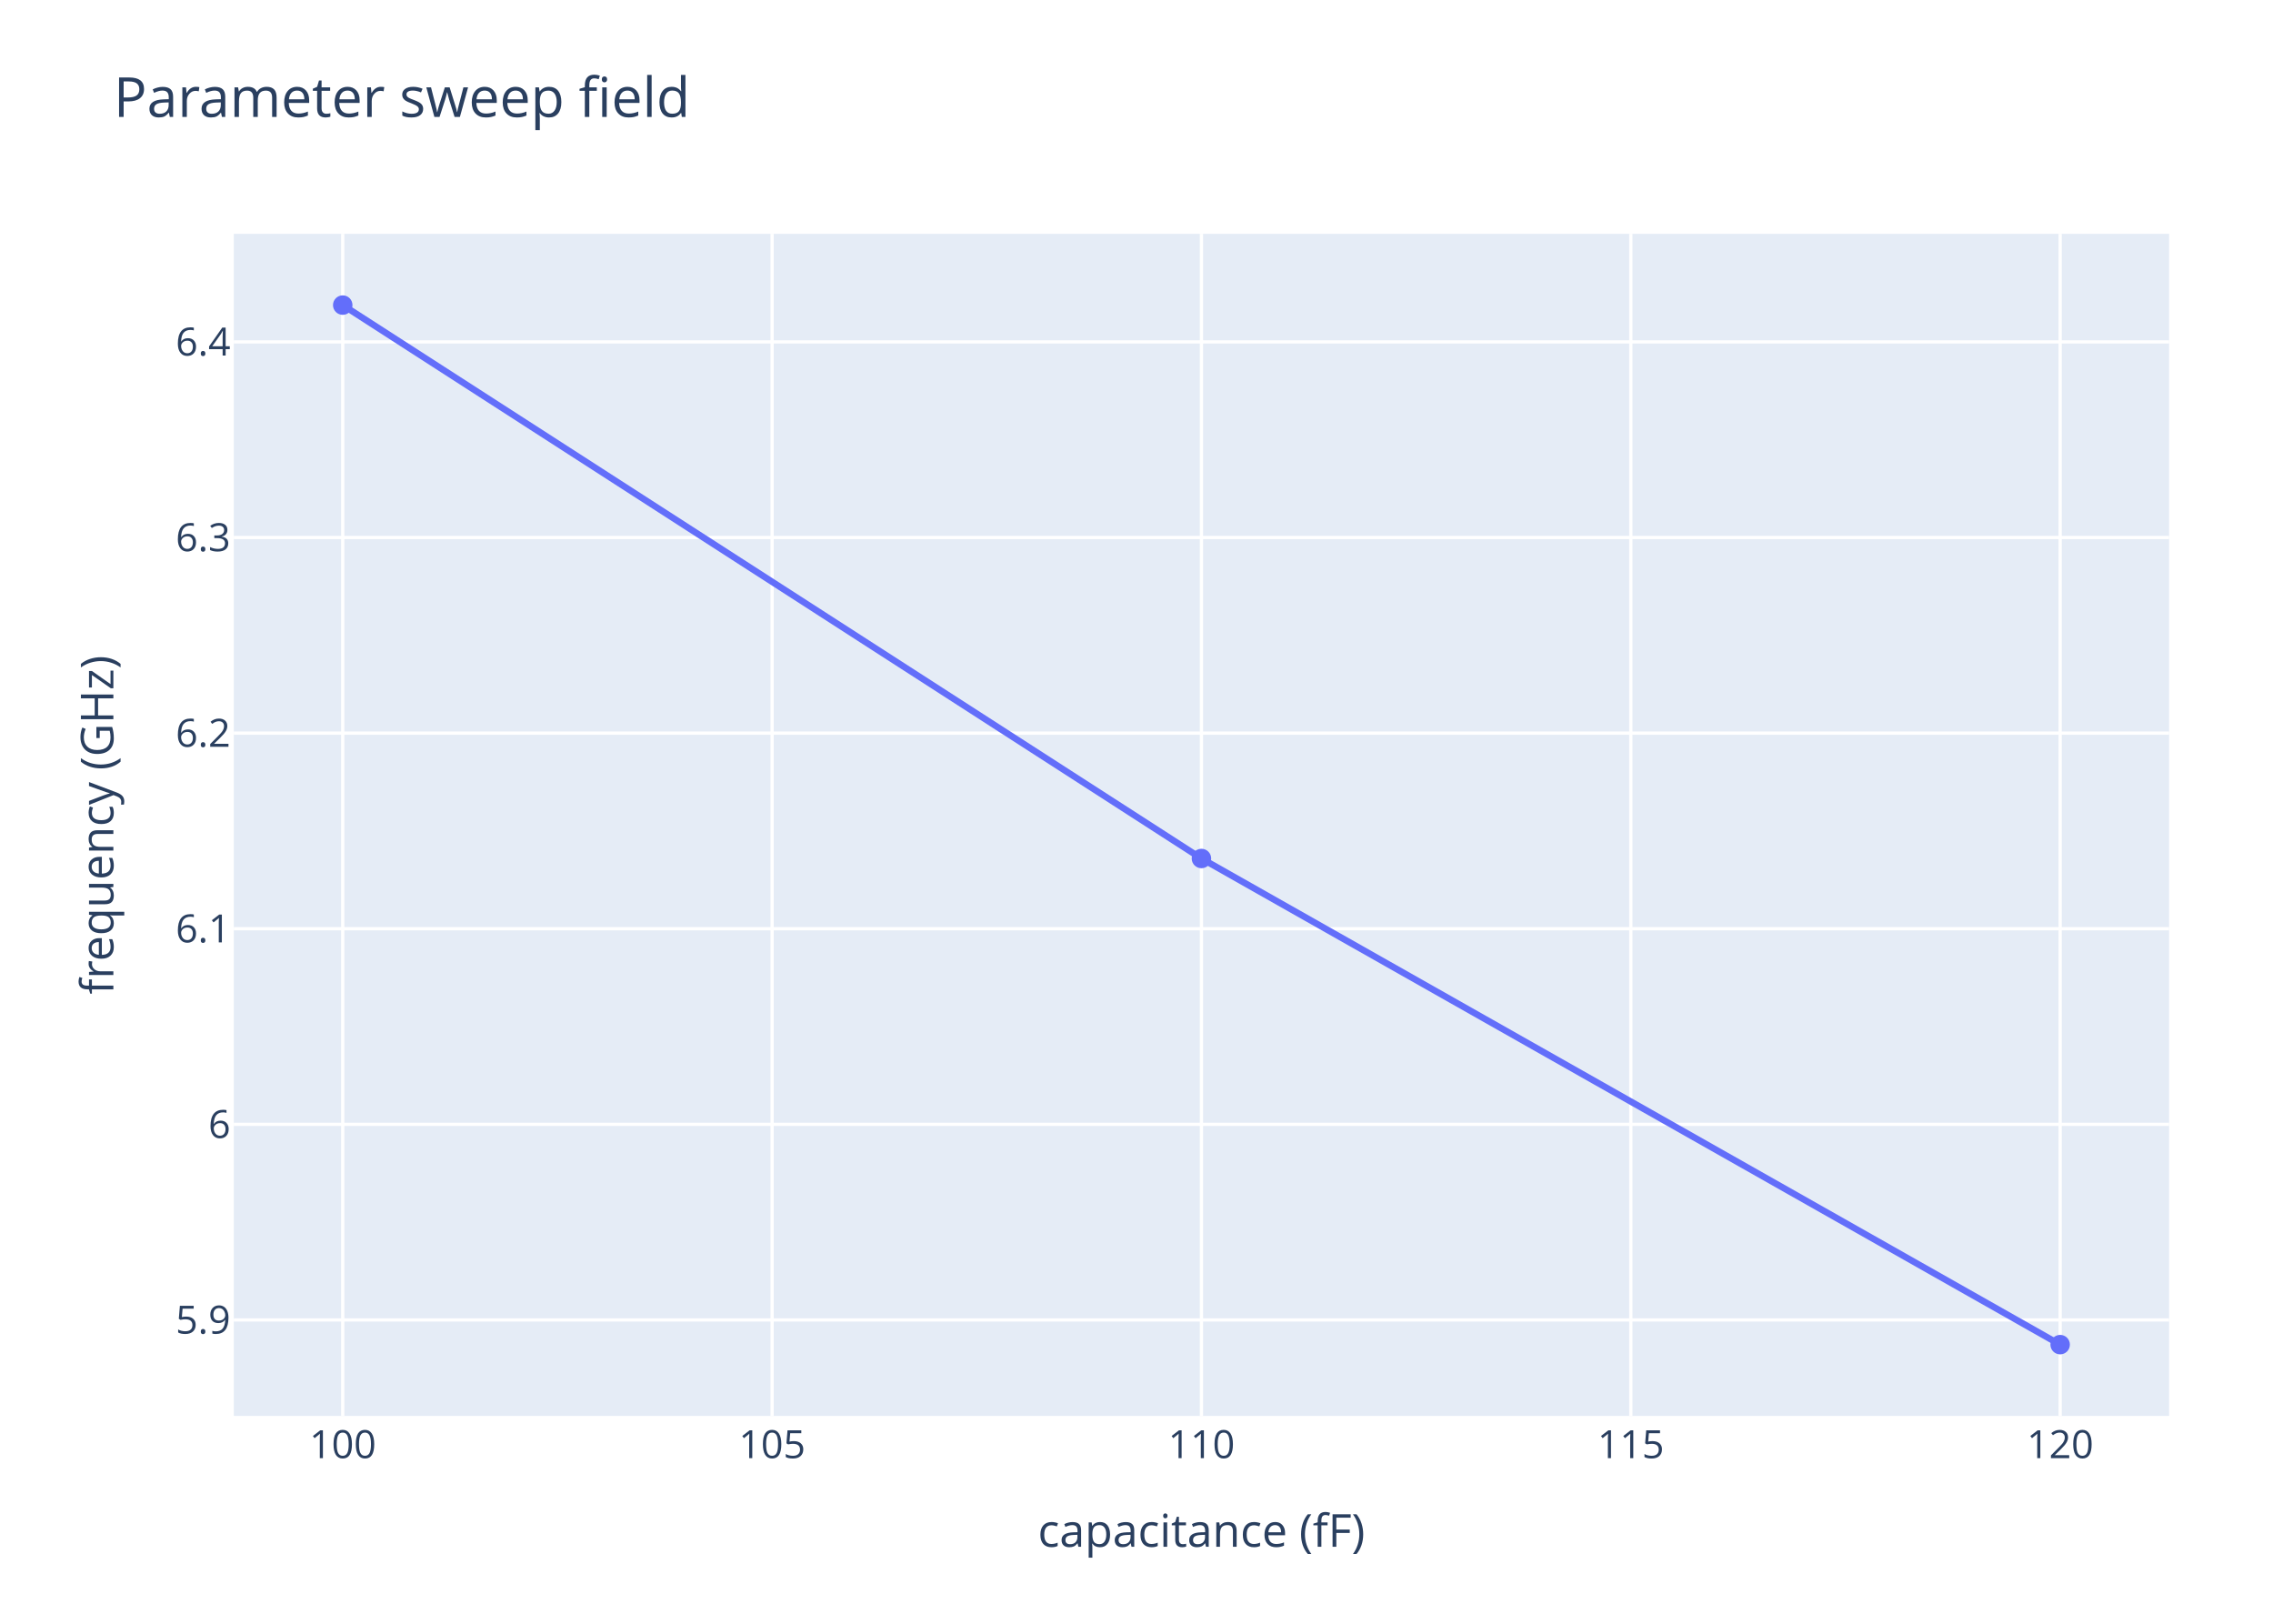
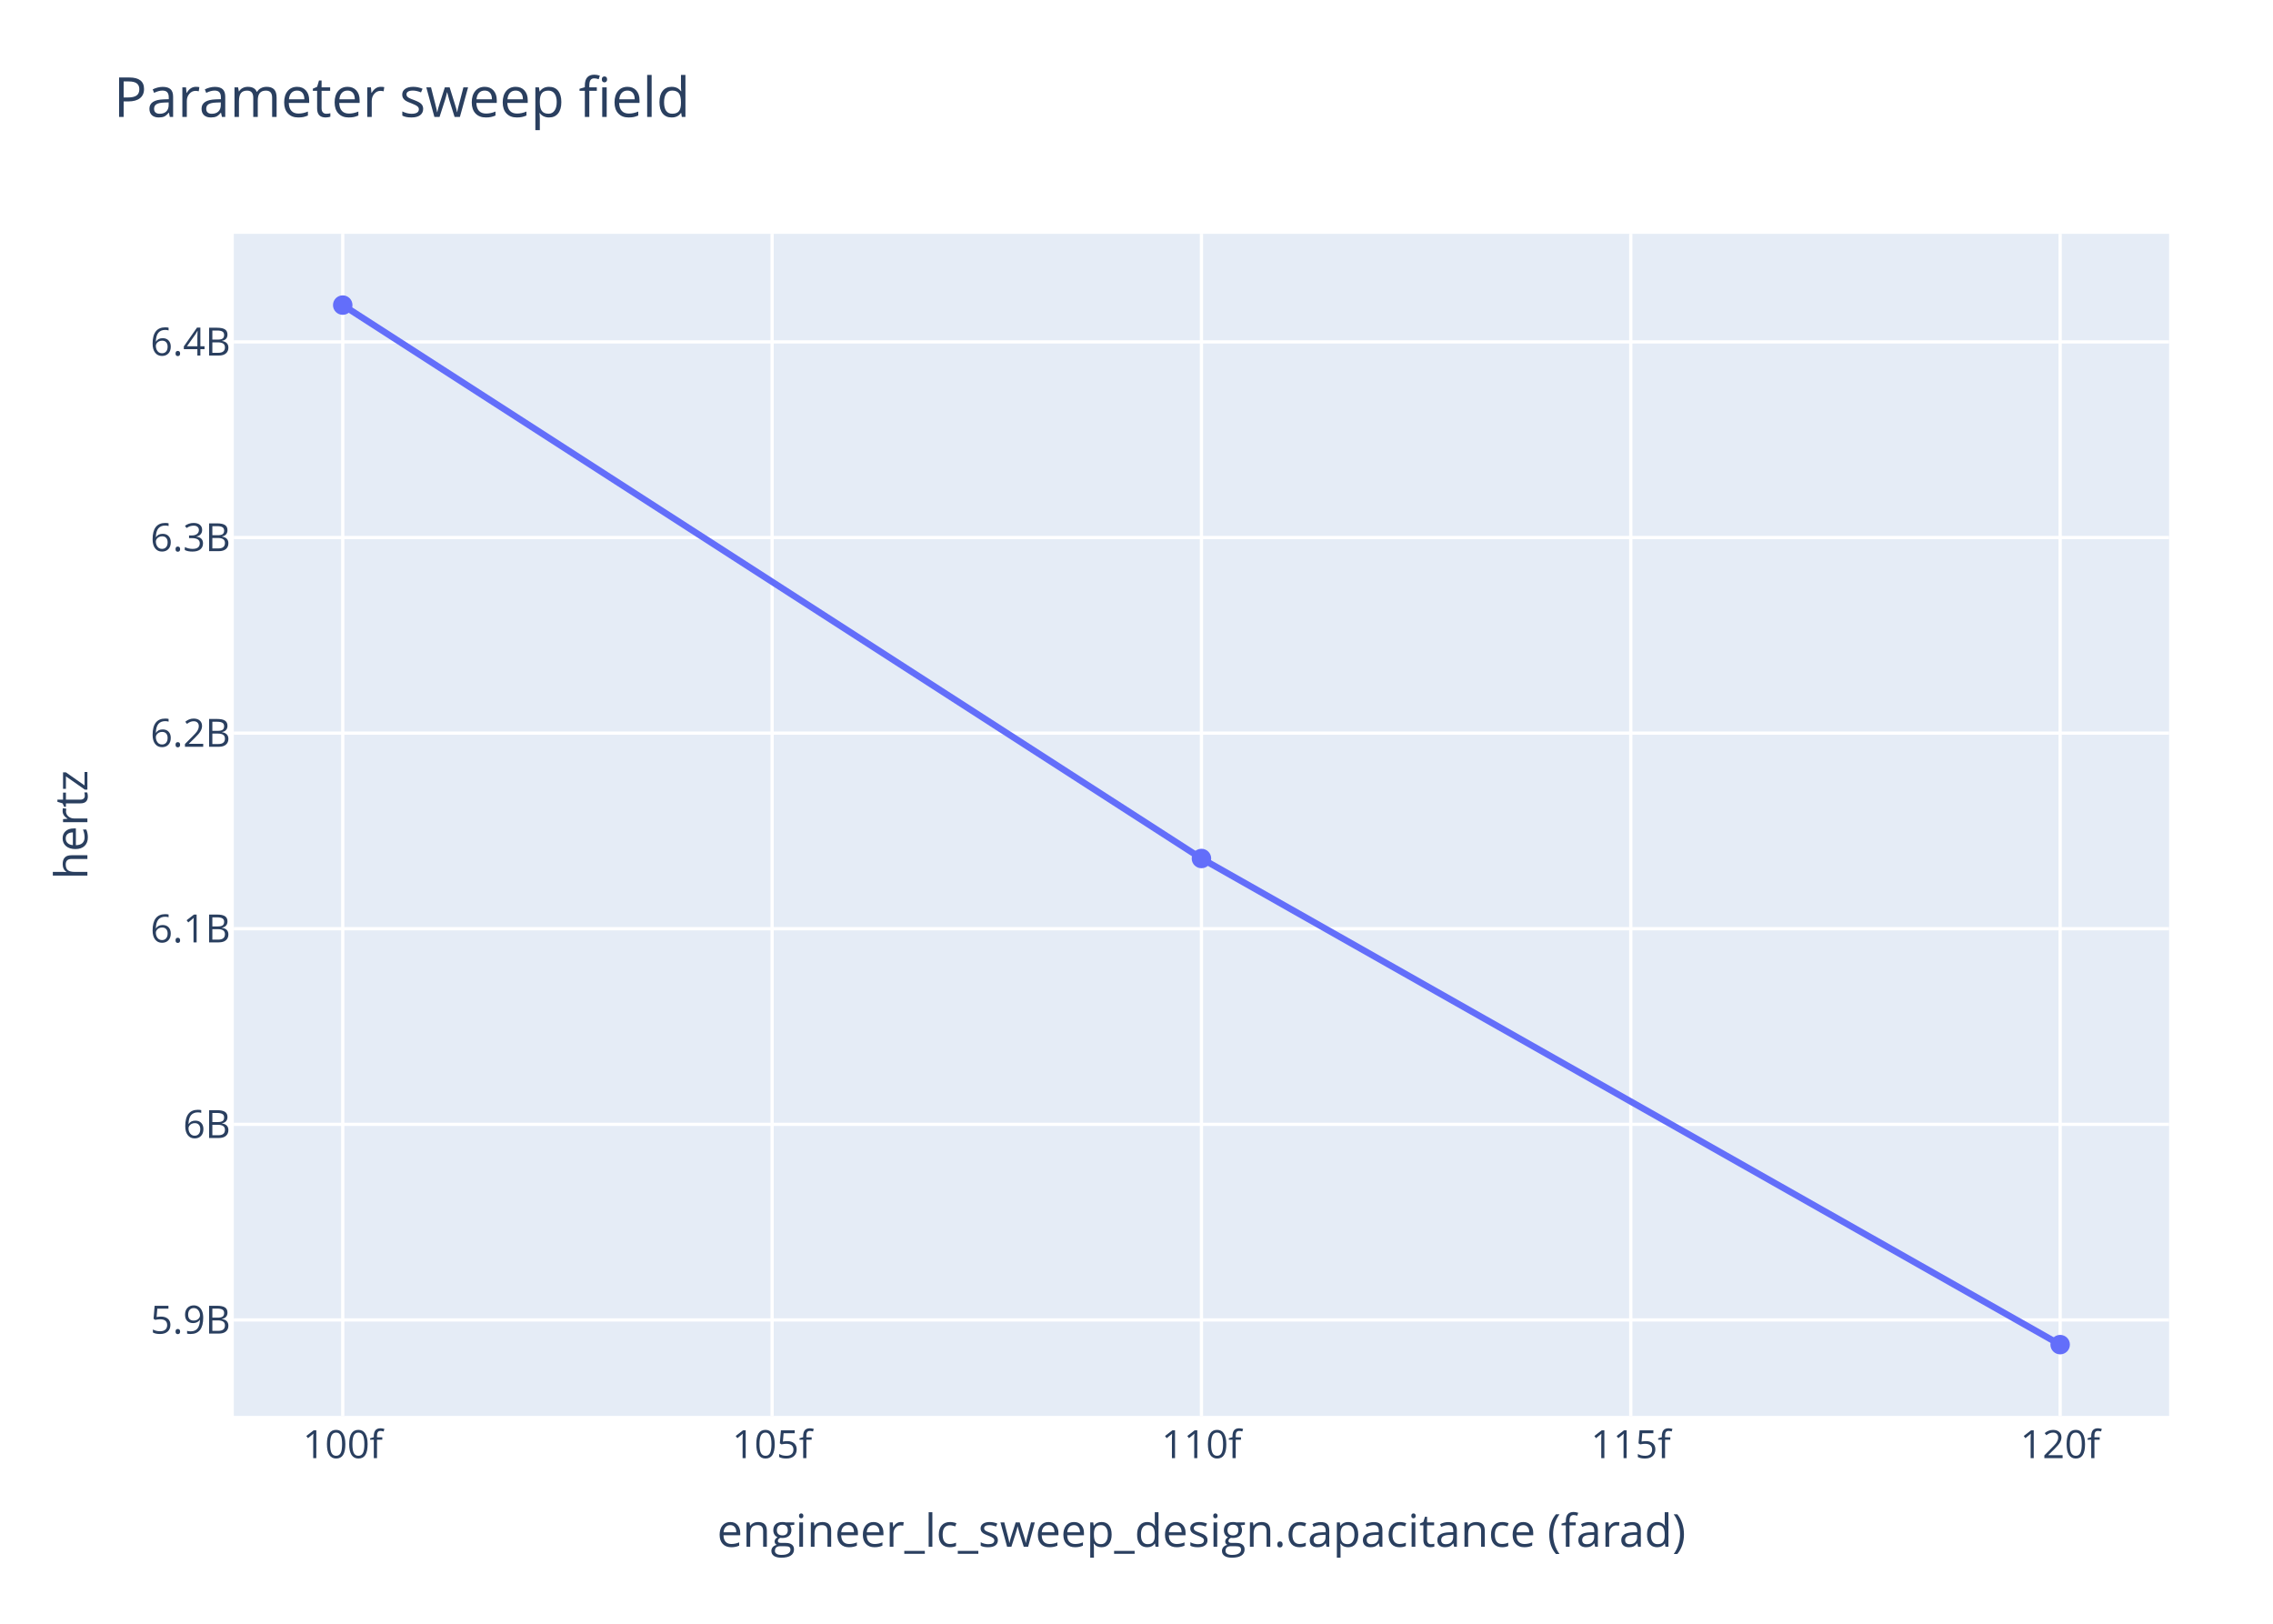
<svg xmlns="http://www.w3.org/2000/svg" class="main-svg" width="700" height="500" style="" viewBox="0 0 700 500">
  <rect x="0" y="0" width="700" height="500" style="fill: rgb(255, 255, 255); fill-opacity: 1;" />
-   <defs id="defs-224f3a">
+   <defs id="defs-c6643d">
    <g class="clips">
-       <clipPath id="clip224f3axyplot" class="plotclip">
+       <clipPath id="clipc6643dxyplot" class="plotclip">
        <rect width="596" height="364" />
      </clipPath>
-       <clipPath class="axesclip" id="clip224f3ax">
+       <clipPath class="axesclip" id="clipc6643dx">
        <rect x="72" y="0" width="596" height="500" />
      </clipPath>
-       <clipPath class="axesclip" id="clip224f3ay">
+       <clipPath class="axesclip" id="clipc6643dy">
        <rect x="0" y="72" width="700" height="364" />
      </clipPath>
-       <clipPath class="axesclip" id="clip224f3axy">
+       <clipPath class="axesclip" id="clipc6643dxy">
        <rect x="72" y="72" width="596" height="364" />
      </clipPath>
    </g>
    <g class="gradients" />
    <g class="patterns" />
  </defs>
  <g class="bglayer">
    <rect class="bg" x="72" y="72" width="596" height="364" style="fill: rgb(229, 236, 246); fill-opacity: 1; stroke-width: 0;" />
  </g>
  <g class="layer-below">
    <g class="imagelayer" />
    <g class="shapelayer" />
  </g>
  <g class="cartesianlayer">
    <g class="subplot xy">
      <g class="layer-subplot">
        <g class="shapelayer" />
        <g class="imagelayer" />
      </g>
      <g class="minor-gridlayer">
        <g class="x" />
        <g class="y" />
      </g>
      <g class="gridlayer">
        <g class="x">
          <path class="xgrid crisp" transform="translate(105.55,0)" d="M0,72v364" style="stroke: rgb(255, 255, 255); stroke-opacity: 1; stroke-width: 1px;" />
          <path class="xgrid crisp" transform="translate(237.78,0)" d="M0,72v364" style="stroke: rgb(255, 255, 255); stroke-opacity: 1; stroke-width: 1px;" />
          <path class="xgrid crisp" transform="translate(370,0)" d="M0,72v364" style="stroke: rgb(255, 255, 255); stroke-opacity: 1; stroke-width: 1px;" />
-           <path class="xgrid crisp" transform="translate(502.23,0)" d="M0,72v364" style="stroke: rgb(255, 255, 255); stroke-opacity: 1; stroke-width: 1px;" />
+           <path class="xgrid crisp" transform="translate(502.22,0)" d="M0,72v364" style="stroke: rgb(255, 255, 255); stroke-opacity: 1; stroke-width: 1px;" />
          <path class="xgrid crisp" transform="translate(634.45,0)" d="M0,72v364" style="stroke: rgb(255, 255, 255); stroke-opacity: 1; stroke-width: 1px;" />
        </g>
        <g class="y">
          <path class="ygrid crisp" transform="translate(0,406.45)" d="M72,0h596" style="stroke: rgb(255, 255, 255); stroke-opacity: 1; stroke-width: 1px;" />
          <path class="ygrid crisp" transform="translate(0,346.22)" d="M72,0h596" style="stroke: rgb(255, 255, 255); stroke-opacity: 1; stroke-width: 1px;" />
          <path class="ygrid crisp" transform="translate(0,285.98)" d="M72,0h596" style="stroke: rgb(255, 255, 255); stroke-opacity: 1; stroke-width: 1px;" />
          <path class="ygrid crisp" transform="translate(0,225.75)" d="M72,0h596" style="stroke: rgb(255, 255, 255); stroke-opacity: 1; stroke-width: 1px;" />
          <path class="ygrid crisp" transform="translate(0,165.52)" d="M72,0h596" style="stroke: rgb(255, 255, 255); stroke-opacity: 1; stroke-width: 1px;" />
          <path class="ygrid crisp" transform="translate(0,105.28)" d="M72,0h596" style="stroke: rgb(255, 255, 255); stroke-opacity: 1; stroke-width: 1px;" />
        </g>
      </g>
      <g class="zerolinelayer" />
      <g class="layer-between">
        <g class="shapelayer" />
        <g class="imagelayer" />
      </g>
      <path class="xlines-below" />
      <path class="ylines-below" />
      <g class="overlines-below" />
      <g class="xaxislayer-below" />
      <g class="yaxislayer-below" />
      <g class="overaxes-below" />
      <g class="overplot">
-         <g class="xy" transform="translate(72,72)" clip-path="url(#clip224f3axyplot)">
+         <g class="xy" transform="translate(72,72)" clip-path="url(#clipc6643dxyplot)">
          <g class="scatterlayer mlayer">
-             <g class="trace scatter tracef084b3" style="stroke-miterlimit: 2; opacity: 1;">
+             <g class="trace scatter trace018117" style="stroke-miterlimit: 2; opacity: 1;">
              <g class="fills" />
              <g class="errorbars" />
              <g class="lines">
                <path class="js-line" d="M33.55,21.95L298,192.36L562.45,342.05" style="vector-effect: none; fill: none; stroke: rgb(99, 110, 250); stroke-opacity: 1; stroke-width: 2px; opacity: 1;" />
              </g>
              <g class="points">
-                 <path class="point" transform="translate(33.55,21.95)" d="M3,0A3,3 0 1,1 0,-3A3,3 0 0,1 3,0Z" style="opacity: 1; stroke-width: 0px; fill: rgb(99, 110, 250); fill-opacity: 1;" />
-                 <path class="point" transform="translate(298,192.36)" d="M3,0A3,3 0 1,1 0,-3A3,3 0 0,1 3,0Z" style="opacity: 1; stroke-width: 0px; fill: rgb(99, 110, 250); fill-opacity: 1;" />
-                 <path class="point" transform="translate(562.45,342.05)" d="M3,0A3,3 0 1,1 0,-3A3,3 0 0,1 3,0Z" style="opacity: 1; stroke-width: 0px; fill: rgb(99, 110, 250); fill-opacity: 1;" />
+                 <path class="point plotly-customdata" transform="translate(33.55,21.95)" d="M3,0A3,3 0 1,1 0,-3A3,3 0 0,1 3,0Z" style="opacity: 1; stroke-width: 0px; fill: rgb(99, 110, 250); fill-opacity: 1;" />
+                 <path class="point plotly-customdata" transform="translate(298,192.36)" d="M3,0A3,3 0 1,1 0,-3A3,3 0 0,1 3,0Z" style="opacity: 1; stroke-width: 0px; fill: rgb(99, 110, 250); fill-opacity: 1;" />
+                 <path class="point plotly-customdata" transform="translate(562.45,342.05)" d="M3,0A3,3 0 1,1 0,-3A3,3 0 0,1 3,0Z" style="opacity: 1; stroke-width: 0px; fill: rgb(99, 110, 250); fill-opacity: 1;" />
              </g>
              <g class="text" />
            </g>
          </g>
        </g>
      </g>
      <g class="zerolinelayer-above" />
      <path class="xlines-above crisp" d="M0,0" style="fill: none;" />
      <path class="ylines-above crisp" d="M0,0" style="fill: none;" />
      <g class="overlines-above" />
      <g class="xaxislayer-above">
        <g class="xtick">
-           <text text-anchor="middle" x="0" y="449" transform="translate(105.55,0)" style="font-family: 'Open Sans', verdana, arial, sans-serif; font-size: 12px; fill: rgb(42, 63, 95); fill-opacity: 1; white-space: pre;">100</text>
+           <text text-anchor="middle" x="0" y="449" transform="translate(105.55,0)" style="font-family: 'Open Sans', verdana, arial, sans-serif; font-size: 12px; fill: rgb(42, 63, 95); fill-opacity: 1; white-space: pre;">100f</text>
        </g>
        <g class="xtick">
-           <text text-anchor="middle" x="0" y="449" style="font-family: 'Open Sans', verdana, arial, sans-serif; font-size: 12px; fill: rgb(42, 63, 95); fill-opacity: 1; white-space: pre;" transform="translate(237.78,0)">105</text>
+           <text text-anchor="middle" x="0" y="449" style="font-family: 'Open Sans', verdana, arial, sans-serif; font-size: 12px; fill: rgb(42, 63, 95); fill-opacity: 1; white-space: pre;" transform="translate(237.78,0)">105f</text>
        </g>
        <g class="xtick">
-           <text text-anchor="middle" x="0" y="449" style="font-family: 'Open Sans', verdana, arial, sans-serif; font-size: 12px; fill: rgb(42, 63, 95); fill-opacity: 1; white-space: pre;" transform="translate(370,0)">110</text>
+           <text text-anchor="middle" x="0" y="449" style="font-family: 'Open Sans', verdana, arial, sans-serif; font-size: 12px; fill: rgb(42, 63, 95); fill-opacity: 1; white-space: pre;" transform="translate(370,0)">110f</text>
        </g>
        <g class="xtick">
-           <text text-anchor="middle" x="0" y="449" style="font-family: 'Open Sans', verdana, arial, sans-serif; font-size: 12px; fill: rgb(42, 63, 95); fill-opacity: 1; white-space: pre;" transform="translate(502.23,0)">115</text>
+           <text text-anchor="middle" x="0" y="449" style="font-family: 'Open Sans', verdana, arial, sans-serif; font-size: 12px; fill: rgb(42, 63, 95); fill-opacity: 1; white-space: pre;" transform="translate(502.22,0)">115f</text>
        </g>
        <g class="xtick">
-           <text text-anchor="middle" x="0" y="449" style="font-family: 'Open Sans', verdana, arial, sans-serif; font-size: 12px; fill: rgb(42, 63, 95); fill-opacity: 1; white-space: pre;" transform="translate(634.45,0)">120</text>
+           <text text-anchor="middle" x="0" y="449" style="font-family: 'Open Sans', verdana, arial, sans-serif; font-size: 12px; fill: rgb(42, 63, 95); fill-opacity: 1; white-space: pre;" transform="translate(634.45,0)">120f</text>
        </g>
      </g>
      <g class="yaxislayer-above">
        <g class="ytick">
-           <text text-anchor="end" x="71" y="4.2" transform="translate(0,406.45)" style="font-family: 'Open Sans', verdana, arial, sans-serif; font-size: 12px; fill: rgb(42, 63, 95); fill-opacity: 1; white-space: pre;">5.9</text>
+           <text text-anchor="end" x="71" y="4.2" transform="translate(0,406.45)" style="font-family: 'Open Sans', verdana, arial, sans-serif; font-size: 12px; fill: rgb(42, 63, 95); fill-opacity: 1; white-space: pre;">5.9B</text>
        </g>
        <g class="ytick">
-           <text text-anchor="end" x="71" y="4.2" style="font-family: 'Open Sans', verdana, arial, sans-serif; font-size: 12px; fill: rgb(42, 63, 95); fill-opacity: 1; white-space: pre;" transform="translate(0,346.22)">6</text>
+           <text text-anchor="end" x="71" y="4.2" style="font-family: 'Open Sans', verdana, arial, sans-serif; font-size: 12px; fill: rgb(42, 63, 95); fill-opacity: 1; white-space: pre;" transform="translate(0,346.22)">6B</text>
        </g>
        <g class="ytick">
-           <text text-anchor="end" x="71" y="4.2" style="font-family: 'Open Sans', verdana, arial, sans-serif; font-size: 12px; fill: rgb(42, 63, 95); fill-opacity: 1; white-space: pre;" transform="translate(0,285.98)">6.1</text>
+           <text text-anchor="end" x="71" y="4.2" style="font-family: 'Open Sans', verdana, arial, sans-serif; font-size: 12px; fill: rgb(42, 63, 95); fill-opacity: 1; white-space: pre;" transform="translate(0,285.98)">6.1B</text>
        </g>
        <g class="ytick">
-           <text text-anchor="end" x="71" y="4.2" style="font-family: 'Open Sans', verdana, arial, sans-serif; font-size: 12px; fill: rgb(42, 63, 95); fill-opacity: 1; white-space: pre;" transform="translate(0,225.75)">6.2</text>
+           <text text-anchor="end" x="71" y="4.2" style="font-family: 'Open Sans', verdana, arial, sans-serif; font-size: 12px; fill: rgb(42, 63, 95); fill-opacity: 1; white-space: pre;" transform="translate(0,225.75)">6.2B</text>
        </g>
        <g class="ytick">
-           <text text-anchor="end" x="71" y="4.2" style="font-family: 'Open Sans', verdana, arial, sans-serif; font-size: 12px; fill: rgb(42, 63, 95); fill-opacity: 1; white-space: pre;" transform="translate(0,165.52)">6.3</text>
+           <text text-anchor="end" x="71" y="4.2" style="font-family: 'Open Sans', verdana, arial, sans-serif; font-size: 12px; fill: rgb(42, 63, 95); fill-opacity: 1; white-space: pre;" transform="translate(0,165.52)">6.3B</text>
        </g>
        <g class="ytick">
-           <text text-anchor="end" x="71" y="4.2" style="font-family: 'Open Sans', verdana, arial, sans-serif; font-size: 12px; fill: rgb(42, 63, 95); fill-opacity: 1; white-space: pre;" transform="translate(0,105.28)">6.4</text>
+           <text text-anchor="end" x="71" y="4.2" style="font-family: 'Open Sans', verdana, arial, sans-serif; font-size: 12px; fill: rgb(42, 63, 95); fill-opacity: 1; white-space: pre;" transform="translate(0,105.28)">6.4B</text>
        </g>
      </g>
      <g class="overaxes-above" />
    </g>
  </g>
  <g class="polarlayer" />
  <g class="smithlayer" />
  <g class="ternarylayer" />
  <g class="geolayer" />
  <g class="funnelarealayer" />
  <g class="pielayer" />
  <g class="iciclelayer" />
  <g class="treemaplayer" />
  <g class="sunburstlayer" />
  <g class="glimages" />
-   <defs id="topdefs-224f3a">
+   <defs id="topdefs-c6643d">
    <g class="clips" />
  </defs>
  <g class="layer-above">
    <g class="imagelayer" />
    <g class="shapelayer" />
  </g>
  <g class="infolayer">
    <g class="g-gtitle">
      <text class="gtitle" x="35" y="36" text-anchor="start" dy="0em" style="opacity: 1; font-family: 'Open Sans', verdana, arial, sans-serif; font-size: 17px; fill: rgb(42, 63, 95); fill-opacity: 1; white-space: pre;">Parameter sweep field</text>
    </g>
    <g class="g-xtitle">
-       <text class="xtitle" x="370" y="476.3" text-anchor="middle" style="opacity: 1; font-family: 'Open Sans', verdana, arial, sans-serif; font-size: 14px; fill: rgb(42, 63, 95); fill-opacity: 1; white-space: pre;">capacitance (fF)</text>
+       <text class="xtitle" x="370" y="476.3" text-anchor="middle" style="opacity: 1; font-family: 'Open Sans', verdana, arial, sans-serif; font-size: 14px; fill: rgb(42, 63, 95); fill-opacity: 1; white-space: pre;">engineer_lc_sweep_design.capacitance (farad)</text>
    </g>
    <g class="g-ytitle">
-       <text class="ytitle" transform="rotate(-90,34.9125,254)" x="34.913" y="254" text-anchor="middle" style="opacity: 1; font-family: 'Open Sans', verdana, arial, sans-serif; font-size: 14px; fill: rgb(42, 63, 95); fill-opacity: 1; white-space: pre;">frequency (GHz)</text>
+       <text class="ytitle" transform="rotate(-90,26.9125,254)" x="26.913" y="254" text-anchor="middle" style="opacity: 1; font-family: 'Open Sans', verdana, arial, sans-serif; font-size: 14px; fill: rgb(42, 63, 95); fill-opacity: 1; white-space: pre;">hertz</text>
    </g>
  </g>
</svg>
